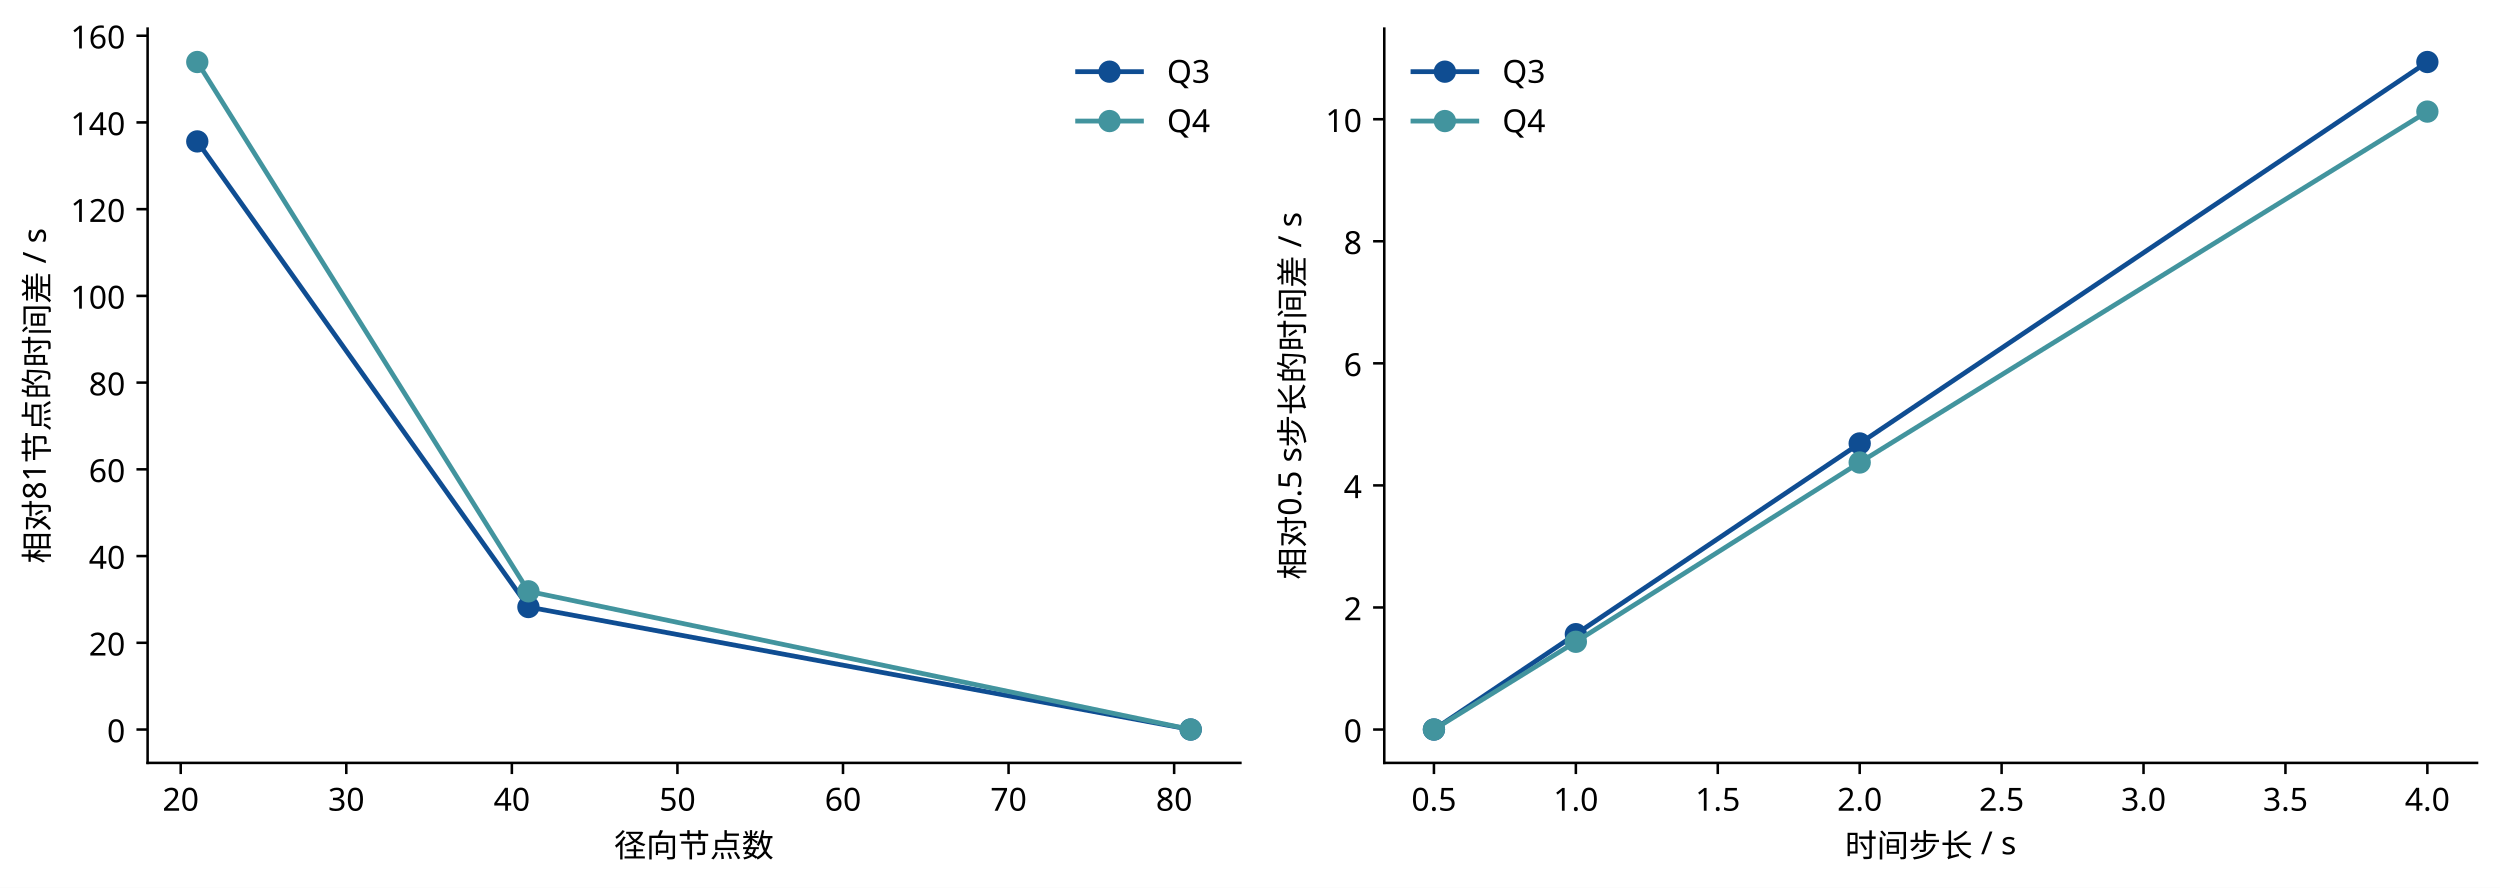
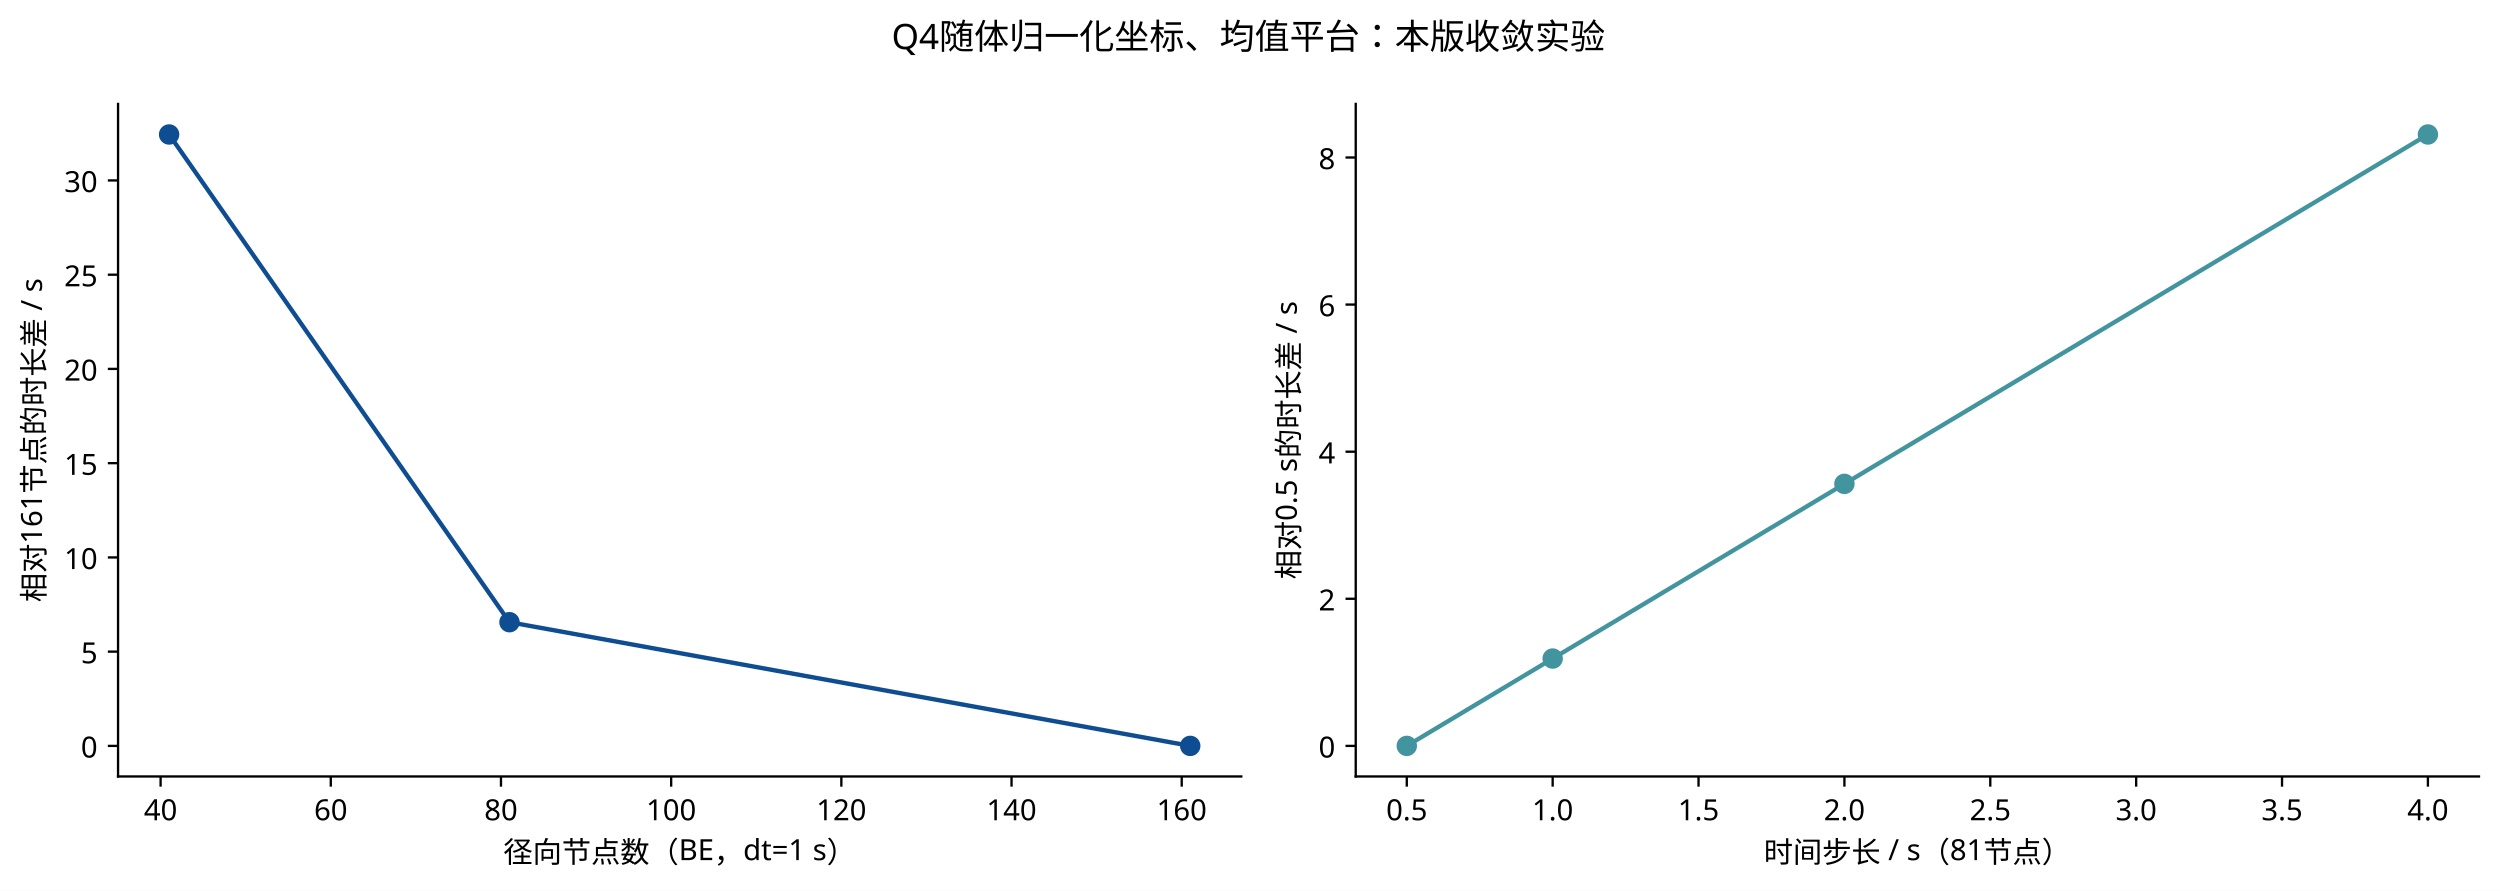
- <svg xmlns="http://www.w3.org/2000/svg" xmlns:xlink="http://www.w3.org/1999/xlink" width="783.712pt" height="278.315pt" viewBox="0 0 783.712 278.315" version="1.1">
+ <svg xmlns="http://www.w3.org/2000/svg" xmlns:xlink="http://www.w3.org/1999/xlink" width="855.698pt" height="304.927pt" viewBox="0 0 855.698 304.927" version="1.1">
  <defs>
    <style type="text/css">*{stroke-linejoin: round; stroke-linecap: butt}</style>
  </defs>
  <g id="figure_1">
    <g id="patch_1">
-       <path d="M 0 278.315  L 783.712 278.315  L 783.712 0  L 0 0  z " style="fill: #ffffff" />
+       <path d="M 0 304.927  L 855.698 304.927  L 855.698 0  L 0 0  z " style="fill: #ffffff" />
    </g>
    <g id="axes_1">
      <g id="patch_2">
-         <path d="M 46.272 239.156  L 388.837 239.156  L 388.837 8.975  L 46.272 8.975  z " style="fill: #ffffff" />
+         <path d="M 40.408 265.768  L 424.868 265.768  L 424.868 35.568  L 40.408 35.568  z " style="fill: #ffffff" />
      </g>
      <g id="matplotlib.axis_1">
        <g id="xtick_1">
          <g id="line2d_1">
            <defs>
-               <path id="m010269b3e9" d="M 0 0  L 0 3.5  " style="stroke: #000000; stroke-width: 0.8" />
+               <path id="m396615b38b" d="M 0 0  L 0 3.5  " style="stroke: #000000; stroke-width: 0.8" />
            </defs>
            <g>
-               <use xlink:href="#m010269b3e9" x="56.653" y="239.156" style="stroke: #000000; stroke-width: 0.8" />
+               <use xlink:href="#m396615b38b" x="54.971" y="265.768" style="stroke: #000000; stroke-width: 0.8" />
            </g>
          </g>
          <g id="text_1">
-             <text style="font-size: 10px; font-family: 'Microsoft YaHei'; text-anchor: middle" x="56.653" y="254.149" transform="rotate(-0 56.65263 254.1494)">20</text>
+             <text style="font-size: 10px; font-family: 'Microsoft YaHei'; text-anchor: middle" x="54.971" y="280.762" transform="rotate(-0 54.97069 280.7618)">40</text>
          </g>
        </g>
        <g id="xtick_2">
          <g id="line2d_2">
            <g>
-               <use xlink:href="#m010269b3e9" x="108.556" y="239.156" style="stroke: #000000; stroke-width: 0.8" />
+               <use xlink:href="#m396615b38b" x="113.222" y="265.768" style="stroke: #000000; stroke-width: 0.8" />
            </g>
          </g>
          <g id="text_2">
-             <text style="font-size: 10px; font-family: 'Microsoft YaHei'; text-anchor: middle" x="108.556" y="254.149" transform="rotate(-0 108.5564 254.1494)">30</text>
+             <text style="font-size: 10px; font-family: 'Microsoft YaHei'; text-anchor: middle" x="113.222" y="280.762" transform="rotate(-0 113.2222 280.7618)">60</text>
          </g>
        </g>
        <g id="xtick_3">
          <g id="line2d_3">
            <g>
-               <use xlink:href="#m010269b3e9" x="160.46" y="239.156" style="stroke: #000000; stroke-width: 0.8" />
+               <use xlink:href="#m396615b38b" x="171.474" y="265.768" style="stroke: #000000; stroke-width: 0.8" />
            </g>
          </g>
          <g id="text_3">
-             <text style="font-size: 10px; font-family: 'Microsoft YaHei'; text-anchor: middle" x="160.46" y="254.149" transform="rotate(-0 160.4602 254.1494)">40</text>
+             <text style="font-size: 10px; font-family: 'Microsoft YaHei'; text-anchor: middle" x="171.474" y="280.762" transform="rotate(-0 171.4737 280.7618)">80</text>
          </g>
        </g>
        <g id="xtick_4">
          <g id="line2d_4">
            <g>
-               <use xlink:href="#m010269b3e9" x="212.364" y="239.156" style="stroke: #000000; stroke-width: 0.8" />
+               <use xlink:href="#m396615b38b" x="229.725" y="265.768" style="stroke: #000000; stroke-width: 0.8" />
            </g>
          </g>
          <g id="text_4">
-             <text style="font-size: 10px; font-family: 'Microsoft YaHei'; text-anchor: middle" x="212.364" y="254.149" transform="rotate(-0 212.364 254.1494)">50</text>
+             <text style="font-size: 10px; font-family: 'Microsoft YaHei'; text-anchor: middle" x="229.725" y="280.762" transform="rotate(-0 229.7252 280.7618)">100</text>
          </g>
        </g>
        <g id="xtick_5">
          <g id="line2d_5">
            <g>
-               <use xlink:href="#m010269b3e9" x="264.268" y="239.156" style="stroke: #000000; stroke-width: 0.8" />
+               <use xlink:href="#m396615b38b" x="287.977" y="265.768" style="stroke: #000000; stroke-width: 0.8" />
            </g>
          </g>
          <g id="text_5">
-             <text style="font-size: 10px; font-family: 'Microsoft YaHei'; text-anchor: middle" x="264.268" y="254.149" transform="rotate(-0 264.2678 254.1494)">60</text>
+             <text style="font-size: 10px; font-family: 'Microsoft YaHei'; text-anchor: middle" x="287.977" y="280.762" transform="rotate(-0 287.9768 280.7618)">120</text>
          </g>
        </g>
        <g id="xtick_6">
          <g id="line2d_6">
            <g>
-               <use xlink:href="#m010269b3e9" x="316.172" y="239.156" style="stroke: #000000; stroke-width: 0.8" />
+               <use xlink:href="#m396615b38b" x="346.228" y="265.768" style="stroke: #000000; stroke-width: 0.8" />
            </g>
          </g>
          <g id="text_6">
-             <text style="font-size: 10px; font-family: 'Microsoft YaHei'; text-anchor: middle" x="316.172" y="254.149" transform="rotate(-0 316.1716 254.1494)">70</text>
+             <text style="font-size: 10px; font-family: 'Microsoft YaHei'; text-anchor: middle" x="346.228" y="280.762" transform="rotate(-0 346.2283 280.7618)">140</text>
          </g>
        </g>
        <g id="xtick_7">
          <g id="line2d_7">
            <g>
-               <use xlink:href="#m010269b3e9" x="368.075" y="239.156" style="stroke: #000000; stroke-width: 0.8" />
+               <use xlink:href="#m396615b38b" x="404.48" y="265.768" style="stroke: #000000; stroke-width: 0.8" />
            </g>
          </g>
          <g id="text_7">
-             <text style="font-size: 10px; font-family: 'Microsoft YaHei'; text-anchor: middle" x="368.075" y="254.149" transform="rotate(-0 368.0754 254.1494)">80</text>
+             <text style="font-size: 10px; font-family: 'Microsoft YaHei'; text-anchor: middle" x="404.48" y="280.762" transform="rotate(-0 404.4798 280.7618)">160</text>
          </g>
        </g>
        <g id="text_8">
-           <text style="font-size: 10px; font-family: 'Microsoft YaHei'; text-anchor: middle" x="217.554" y="268.629" transform="rotate(-0 217.5544 268.629)">径向节点数</text>
+           <text style="font-size: 10px; font-family: 'Microsoft YaHei'; text-anchor: middle" x="232.638" y="295.241" transform="rotate(-0 232.6378 295.2414)">径向节点数（BE，dt=1 s）</text>
        </g>
      </g>
      <g id="matplotlib.axis_2">
        <g id="ytick_1">
          <g id="line2d_8">
            <defs>
-               <path id="me3b98ff872" d="M 0 0  L -3.5 0  " style="stroke: #000000; stroke-width: 0.8" />
+               <path id="meebe1c8cc4" d="M 0 0  L -3.5 0  " style="stroke: #000000; stroke-width: 0.8" />
            </defs>
            <g>
-               <use xlink:href="#me3b98ff872" x="46.272" y="228.693" style="stroke: #000000; stroke-width: 0.8" />
+               <use xlink:href="#meebe1c8cc4" x="40.408" y="255.304" style="stroke: #000000; stroke-width: 0.8" />
            </g>
          </g>
          <g id="text_9">
-             <text style="font-size: 10px; font-family: 'Microsoft YaHei'; text-anchor: end" x="39.272" y="232.69" transform="rotate(-0 39.27188 232.6897)">0</text>
+             <text style="font-size: 10px; font-family: 'Microsoft YaHei'; text-anchor: end" x="33.408" y="259.301" transform="rotate(-0 33.40781 259.3012)">0</text>
          </g>
        </g>
        <g id="ytick_2">
          <g id="line2d_9">
            <g>
-               <use xlink:href="#me3b98ff872" x="46.272" y="201.506" style="stroke: #000000; stroke-width: 0.8" />
+               <use xlink:href="#meebe1c8cc4" x="40.408" y="223.047" style="stroke: #000000; stroke-width: 0.8" />
            </g>
          </g>
          <g id="text_10">
-             <text style="font-size: 10px; font-family: 'Microsoft YaHei'; text-anchor: end" x="39.272" y="205.503" transform="rotate(-0 39.27188 205.5027)">20</text>
+             <text style="font-size: 10px; font-family: 'Microsoft YaHei'; text-anchor: end" x="33.408" y="227.043" transform="rotate(-0 33.40781 227.0434)">5</text>
          </g>
        </g>
        <g id="ytick_3">
          <g id="line2d_10">
            <g>
-               <use xlink:href="#me3b98ff872" x="46.272" y="174.319" style="stroke: #000000; stroke-width: 0.8" />
+               <use xlink:href="#meebe1c8cc4" x="40.408" y="190.789" style="stroke: #000000; stroke-width: 0.8" />
            </g>
          </g>
          <g id="text_11">
-             <text style="font-size: 10px; font-family: 'Microsoft YaHei'; text-anchor: end" x="39.272" y="178.316" transform="rotate(-0 39.27188 178.3157)">40</text>
+             <text style="font-size: 10px; font-family: 'Microsoft YaHei'; text-anchor: end" x="33.408" y="194.786" transform="rotate(-0 33.40781 194.7856)">10</text>
          </g>
        </g>
        <g id="ytick_4">
          <g id="line2d_11">
            <g>
-               <use xlink:href="#me3b98ff872" x="46.272" y="147.132" style="stroke: #000000; stroke-width: 0.8" />
+               <use xlink:href="#meebe1c8cc4" x="40.408" y="158.531" style="stroke: #000000; stroke-width: 0.8" />
            </g>
          </g>
          <g id="text_12">
-             <text style="font-size: 10px; font-family: 'Microsoft YaHei'; text-anchor: end" x="39.272" y="151.129" transform="rotate(-0 39.27188 151.1287)">60</text>
+             <text style="font-size: 10px; font-family: 'Microsoft YaHei'; text-anchor: end" x="33.408" y="162.528" transform="rotate(-0 33.40781 162.5277)">15</text>
          </g>
        </g>
        <g id="ytick_5">
          <g id="line2d_12">
            <g>
-               <use xlink:href="#me3b98ff872" x="46.272" y="119.945" style="stroke: #000000; stroke-width: 0.8" />
+               <use xlink:href="#meebe1c8cc4" x="40.408" y="126.273" style="stroke: #000000; stroke-width: 0.8" />
            </g>
          </g>
          <g id="text_13">
-             <text style="font-size: 10px; font-family: 'Microsoft YaHei'; text-anchor: end" x="39.272" y="123.942" transform="rotate(-0 39.27188 123.9417)">80</text>
+             <text style="font-size: 10px; font-family: 'Microsoft YaHei'; text-anchor: end" x="33.408" y="130.27" transform="rotate(-0 33.40781 130.2699)">20</text>
          </g>
        </g>
        <g id="ytick_6">
          <g id="line2d_13">
            <g>
-               <use xlink:href="#me3b98ff872" x="46.272" y="92.758" style="stroke: #000000; stroke-width: 0.8" />
+               <use xlink:href="#meebe1c8cc4" x="40.408" y="94.015" style="stroke: #000000; stroke-width: 0.8" />
            </g>
          </g>
          <g id="text_14">
-             <text style="font-size: 10px; font-family: 'Microsoft YaHei'; text-anchor: end" x="39.272" y="96.755" transform="rotate(-0 39.27188 96.75474)">100</text>
+             <text style="font-size: 10px; font-family: 'Microsoft YaHei'; text-anchor: end" x="33.408" y="98.012" transform="rotate(-0 33.40781 98.01205)">25</text>
          </g>
        </g>
        <g id="ytick_7">
          <g id="line2d_14">
            <g>
-               <use xlink:href="#me3b98ff872" x="46.272" y="65.571" style="stroke: #000000; stroke-width: 0.8" />
+               <use xlink:href="#meebe1c8cc4" x="40.408" y="61.757" style="stroke: #000000; stroke-width: 0.8" />
            </g>
          </g>
          <g id="text_15">
-             <text style="font-size: 10px; font-family: 'Microsoft YaHei'; text-anchor: end" x="39.272" y="69.568" transform="rotate(-0 39.27188 69.56775)">120</text>
-           </g>
-         </g>
-         <g id="ytick_8">
-           <g id="line2d_15">
-             <g>
-               <use xlink:href="#me3b98ff872" x="46.272" y="38.384" style="stroke: #000000; stroke-width: 0.8" />
-             </g>
-           </g>
-           <g id="text_16">
-             <text style="font-size: 10px; font-family: 'Microsoft YaHei'; text-anchor: end" x="39.272" y="42.381" transform="rotate(-0 39.27188 42.38075)">140</text>
-           </g>
-         </g>
-         <g id="ytick_9">
-           <g id="line2d_16">
-             <g>
-               <use xlink:href="#me3b98ff872" x="46.272" y="11.197" style="stroke: #000000; stroke-width: 0.8" />
-             </g>
-           </g>
-           <g id="text_17">
-             <text style="font-size: 10px; font-family: 'Microsoft YaHei'; text-anchor: end" x="39.272" y="15.194" transform="rotate(-0 39.27188 15.19375)">160</text>
-           </g>
-         </g>
-         <g id="text_18">
-           <text style="font-size: 10px; font-family: 'Microsoft YaHei'; text-anchor: middle" x="15.194" y="124.065" transform="rotate(-90 15.19375 124.0654)">相对81节点的时间差 / s</text>
-         </g>
-       </g>
-       <g id="line2d_17">
-         <path d="M 61.843 44.331  L 165.651 190.291  L 373.266 228.693  " clip-path="url(#p97a1a936b5)" style="fill: none; stroke: #0f4d92; stroke-width: 1.5; stroke-linecap: square" />
+             <text style="font-size: 10px; font-family: 'Microsoft YaHei'; text-anchor: end" x="33.408" y="65.754" transform="rotate(-0 33.40781 65.75421)">30</text>
+           </g>
+         </g>
+         <g id="text_16">
+           <text style="font-size: 10px; font-family: 'Microsoft YaHei'; text-anchor: middle" x="15.194" y="150.668" transform="rotate(-90 15.19375 150.668)">相对161节点的时长差 / s</text>
+         </g>
+       </g>
+       <g id="line2d_15">
+         <path d="M 57.883 46.032  L 174.386 212.966  L 407.392 255.304  " clip-path="url(#padb9f16c58)" style="fill: none; stroke: #0f4d92; stroke-width: 1.5; stroke-linecap: square" />
        <defs>
-           <path id="mb7dd39a885" d="M 0 3  C 0.796 3 1.559 2.684 2.121 2.121  C 2.684 1.559 3 0.796 3 0  C 3 -0.796 2.684 -1.559 2.121 -2.121  C 1.559 -2.684 0.796 -3 0 -3  C -0.796 -3 -1.559 -2.684 -2.121 -2.121  C -2.684 -1.559 -3 -0.796 -3 0  C -3 0.796 -2.684 1.559 -2.121 2.121  C -1.559 2.684 -0.796 3 0 3  z " style="stroke: #0f4d92" />
+           <path id="m63065a33fe" d="M 0 3  C 0.796 3 1.559 2.684 2.121 2.121  C 2.684 1.559 3 0.796 3 0  C 3 -0.796 2.684 -1.559 2.121 -2.121  C 1.559 -2.684 0.796 -3 0 -3  C -0.796 -3 -1.559 -2.684 -2.121 -2.121  C -2.684 -1.559 -3 -0.796 -3 0  C -3 0.796 -2.684 1.559 -2.121 2.121  C -1.559 2.684 -0.796 3 0 3  z " style="stroke: #0f4d92" />
        </defs>
-         <g clip-path="url(#p97a1a936b5)">
-           <use xlink:href="#mb7dd39a885" x="61.843" y="44.331" style="fill: #0f4d92; stroke: #0f4d92" />
-           <use xlink:href="#mb7dd39a885" x="165.651" y="190.291" style="fill: #0f4d92; stroke: #0f4d92" />
-           <use xlink:href="#mb7dd39a885" x="373.266" y="228.693" style="fill: #0f4d92; stroke: #0f4d92" />
-         </g>
-       </g>
-       <g id="line2d_18">
-         <path d="M 61.843 19.438  L 165.651 185.364  L 373.266 228.693  " clip-path="url(#p97a1a936b5)" style="fill: none; stroke: #42949e; stroke-width: 1.5; stroke-linecap: square" />
-         <defs>
-           <path id="m4cdf3e33c0" d="M 0 3  C 0.796 3 1.559 2.684 2.121 2.121  C 2.684 1.559 3 0.796 3 0  C 3 -0.796 2.684 -1.559 2.121 -2.121  C 1.559 -2.684 0.796 -3 0 -3  C -0.796 -3 -1.559 -2.684 -2.121 -2.121  C -2.684 -1.559 -3 -0.796 -3 0  C -3 0.796 -2.684 1.559 -2.121 2.121  C -1.559 2.684 -0.796 3 0 3  z " style="stroke: #42949e" />
-         </defs>
-         <g clip-path="url(#p97a1a936b5)">
-           <use xlink:href="#m4cdf3e33c0" x="61.843" y="19.438" style="fill: #42949e; stroke: #42949e" />
-           <use xlink:href="#m4cdf3e33c0" x="165.651" y="185.364" style="fill: #42949e; stroke: #42949e" />
-           <use xlink:href="#m4cdf3e33c0" x="373.266" y="228.693" style="fill: #42949e; stroke: #42949e" />
+         <g clip-path="url(#padb9f16c58)">
+           <use xlink:href="#m63065a33fe" x="57.883" y="46.032" style="fill: #0f4d92; stroke: #0f4d92" />
+           <use xlink:href="#m63065a33fe" x="174.386" y="212.966" style="fill: #0f4d92; stroke: #0f4d92" />
+           <use xlink:href="#m63065a33fe" x="407.392" y="255.304" style="fill: #0f4d92; stroke: #0f4d92" />
        </g>
      </g>
      <g id="patch_3">
-         <path d="M 46.272 239.156  L 46.272 8.975  " style="fill: none; stroke: #000000; stroke-width: 0.8; stroke-linejoin: miter; stroke-linecap: square" />
+         <path d="M 40.408 265.768  L 40.408 35.568  " style="fill: none; stroke: #000000; stroke-width: 0.8; stroke-linejoin: miter; stroke-linecap: square" />
      </g>
      <g id="patch_4">
-         <path d="M 46.272 239.156  L 388.837 239.156  " style="fill: none; stroke: #000000; stroke-width: 0.8; stroke-linejoin: miter; stroke-linecap: square" />
-       </g>
-       <g id="legend_1">
-         <g id="line2d_19">
-           <path d="M 337.823 22.469  L 347.823 22.469  L 357.823 22.469  " style="fill: none; stroke: #0f4d92; stroke-width: 1.5; stroke-linecap: square" />
-           <g>
-             <use xlink:href="#mb7dd39a885" x="347.823" y="22.469" style="fill: #0f4d92; stroke: #0f4d92" />
-           </g>
-         </g>
-         <g id="text_19">
-           <text style="font-size: 10px; font-family: 'Microsoft YaHei'; text-anchor: start" x="365.823" y="25.969" transform="rotate(-0 365.8228 25.96894)">Q3</text>
-         </g>
-         <g id="line2d_20">
-           <path d="M 337.823 37.949  L 347.823 37.949  L 357.823 37.949  " style="fill: none; stroke: #42949e; stroke-width: 1.5; stroke-linecap: square" />
-           <g>
-             <use xlink:href="#m4cdf3e33c0" x="347.823" y="37.949" style="fill: #42949e; stroke: #42949e" />
-           </g>
-         </g>
-         <g id="text_20">
-           <text style="font-size: 10px; font-family: 'Microsoft YaHei'; text-anchor: start" x="365.823" y="41.449" transform="rotate(-0 365.8228 41.44862)">Q4</text>
-         </g>
+         <path d="M 40.408 265.768  L 424.868 265.768  " style="fill: none; stroke: #000000; stroke-width: 0.8; stroke-linejoin: miter; stroke-linecap: square" />
      </g>
    </g>
    <g id="axes_2">
      <g id="patch_5">
-         <path d="M 433.947 239.156  L 776.512 239.156  L 776.512 8.975  L 433.947 8.975  z " style="fill: #ffffff" />
+         <path d="M 464.038 265.768  L 848.498 265.768  L 848.498 35.568  L 464.038 35.568  z " style="fill: #ffffff" />
      </g>
      <g id="matplotlib.axis_3">
        <g id="xtick_8">
+           <g id="line2d_16">
+             <g>
+               <use xlink:href="#m396615b38b" x="481.513" y="265.768" style="stroke: #000000; stroke-width: 0.8" />
+             </g>
+           </g>
+           <g id="text_17">
+             <text style="font-size: 10px; font-family: 'Microsoft YaHei'; text-anchor: middle" x="481.513" y="280.762" transform="rotate(-0 481.5133 280.7618)">0.5</text>
+           </g>
+         </g>
+         <g id="xtick_9">
+           <g id="line2d_17">
+             <g>
+               <use xlink:href="#m396615b38b" x="531.443" y="265.768" style="stroke: #000000; stroke-width: 0.8" />
+             </g>
+           </g>
+           <g id="text_18">
+             <text style="font-size: 10px; font-family: 'Microsoft YaHei'; text-anchor: middle" x="531.443" y="280.762" transform="rotate(-0 531.4431 280.7618)">1.0</text>
+           </g>
+         </g>
+         <g id="xtick_10">
+           <g id="line2d_18">
+             <g>
+               <use xlink:href="#m396615b38b" x="581.373" y="265.768" style="stroke: #000000; stroke-width: 0.8" />
+             </g>
+           </g>
+           <g id="text_19">
+             <text style="font-size: 10px; font-family: 'Microsoft YaHei'; text-anchor: middle" x="581.373" y="280.762" transform="rotate(-0 581.373 280.7618)">1.5</text>
+           </g>
+         </g>
+         <g id="xtick_11">
+           <g id="line2d_19">
+             <g>
+               <use xlink:href="#m396615b38b" x="631.303" y="265.768" style="stroke: #000000; stroke-width: 0.8" />
+             </g>
+           </g>
+           <g id="text_20">
+             <text style="font-size: 10px; font-family: 'Microsoft YaHei'; text-anchor: middle" x="631.303" y="280.762" transform="rotate(-0 631.3029 280.7618)">2.0</text>
+           </g>
+         </g>
+         <g id="xtick_12">
+           <g id="line2d_20">
+             <g>
+               <use xlink:href="#m396615b38b" x="681.233" y="265.768" style="stroke: #000000; stroke-width: 0.8" />
+             </g>
+           </g>
+           <g id="text_21">
+             <text style="font-size: 10px; font-family: 'Microsoft YaHei'; text-anchor: middle" x="681.233" y="280.762" transform="rotate(-0 681.2327 280.7618)">2.5</text>
+           </g>
+         </g>
+         <g id="xtick_13">
          <g id="line2d_21">
            <g>
-               <use xlink:href="#m010269b3e9" x="449.518" y="239.156" style="stroke: #000000; stroke-width: 0.8" />
-             </g>
-           </g>
-           <g id="text_21">
-             <text style="font-size: 10px; font-family: 'Microsoft YaHei'; text-anchor: middle" x="449.518" y="254.149" transform="rotate(-0 449.518 254.1494)">0.5</text>
-           </g>
-         </g>
-         <g id="xtick_9">
+               <use xlink:href="#m396615b38b" x="731.163" y="265.768" style="stroke: #000000; stroke-width: 0.8" />
+             </g>
+           </g>
+           <g id="text_22">
+             <text style="font-size: 10px; font-family: 'Microsoft YaHei'; text-anchor: middle" x="731.163" y="280.762" transform="rotate(-0 731.1626 280.7618)">3.0</text>
+           </g>
+         </g>
+         <g id="xtick_14">
          <g id="line2d_22">
            <g>
-               <use xlink:href="#m010269b3e9" x="494.007" y="239.156" style="stroke: #000000; stroke-width: 0.8" />
-             </g>
-           </g>
-           <g id="text_22">
-             <text style="font-size: 10px; font-family: 'Microsoft YaHei'; text-anchor: middle" x="494.007" y="254.149" transform="rotate(-0 494.007 254.1494)">1.0</text>
-           </g>
-         </g>
-         <g id="xtick_10">
+               <use xlink:href="#m396615b38b" x="781.092" y="265.768" style="stroke: #000000; stroke-width: 0.8" />
+             </g>
+           </g>
+           <g id="text_23">
+             <text style="font-size: 10px; font-family: 'Microsoft YaHei'; text-anchor: middle" x="781.092" y="280.762" transform="rotate(-0 781.0925 280.7618)">3.5</text>
+           </g>
+         </g>
+         <g id="xtick_15">
          <g id="line2d_23">
            <g>
-               <use xlink:href="#m010269b3e9" x="538.496" y="239.156" style="stroke: #000000; stroke-width: 0.8" />
-             </g>
-           </g>
-           <g id="text_23">
-             <text style="font-size: 10px; font-family: 'Microsoft YaHei'; text-anchor: middle" x="538.496" y="254.149" transform="rotate(-0 538.4959 254.1494)">1.5</text>
-           </g>
-         </g>
-         <g id="xtick_11">
+               <use xlink:href="#m396615b38b" x="831.022" y="265.768" style="stroke: #000000; stroke-width: 0.8" />
+             </g>
+           </g>
+           <g id="text_24">
+             <text style="font-size: 10px; font-family: 'Microsoft YaHei'; text-anchor: middle" x="831.022" y="280.762" transform="rotate(-0 831.0224 280.7618)">4.0</text>
+           </g>
+         </g>
+         <g id="text_25">
+           <text style="font-size: 10px; font-family: 'Microsoft YaHei'; text-anchor: middle" x="656.268" y="295.241" transform="rotate(-0 656.2678 295.2414)">时间步长 / s（81节点）</text>
+         </g>
+       </g>
+       <g id="matplotlib.axis_4">
+         <g id="ytick_8">
          <g id="line2d_24">
            <g>
-               <use xlink:href="#m010269b3e9" x="582.985" y="239.156" style="stroke: #000000; stroke-width: 0.8" />
-             </g>
-           </g>
-           <g id="text_24">
-             <text style="font-size: 10px; font-family: 'Microsoft YaHei'; text-anchor: middle" x="582.985" y="254.149" transform="rotate(-0 582.9849 254.1494)">2.0</text>
-           </g>
-         </g>
-         <g id="xtick_12">
+               <use xlink:href="#meebe1c8cc4" x="464.038" y="255.304" style="stroke: #000000; stroke-width: 0.8" />
+             </g>
+           </g>
+           <g id="text_26">
+             <text style="font-size: 10px; font-family: 'Microsoft YaHei'; text-anchor: end" x="457.038" y="259.301" transform="rotate(-0 457.0378 259.3012)">0</text>
+           </g>
+         </g>
+         <g id="ytick_9">
          <g id="line2d_25">
            <g>
-               <use xlink:href="#m010269b3e9" x="627.474" y="239.156" style="stroke: #000000; stroke-width: 0.8" />
-             </g>
-           </g>
-           <g id="text_25">
-             <text style="font-size: 10px; font-family: 'Microsoft YaHei'; text-anchor: middle" x="627.474" y="254.149" transform="rotate(-0 627.4739 254.1494)">2.5</text>
-           </g>
-         </g>
-         <g id="xtick_13">
+               <use xlink:href="#meebe1c8cc4" x="464.038" y="204.953" style="stroke: #000000; stroke-width: 0.8" />
+             </g>
+           </g>
+           <g id="text_27">
+             <text style="font-size: 10px; font-family: 'Microsoft YaHei'; text-anchor: end" x="457.038" y="208.95" transform="rotate(-0 457.0378 208.9499)">2</text>
+           </g>
+         </g>
+         <g id="ytick_10">
          <g id="line2d_26">
            <g>
-               <use xlink:href="#m010269b3e9" x="671.963" y="239.156" style="stroke: #000000; stroke-width: 0.8" />
-             </g>
-           </g>
-           <g id="text_26">
-             <text style="font-size: 10px; font-family: 'Microsoft YaHei'; text-anchor: middle" x="671.963" y="254.149" transform="rotate(-0 671.9628 254.1494)">3.0</text>
-           </g>
-         </g>
-         <g id="xtick_14">
+               <use xlink:href="#meebe1c8cc4" x="464.038" y="154.602" style="stroke: #000000; stroke-width: 0.8" />
+             </g>
+           </g>
+           <g id="text_28">
+             <text style="font-size: 10px; font-family: 'Microsoft YaHei'; text-anchor: end" x="457.038" y="158.599" transform="rotate(-0 457.0378 158.5986)">4</text>
+           </g>
+         </g>
+         <g id="ytick_11">
          <g id="line2d_27">
            <g>
-               <use xlink:href="#m010269b3e9" x="716.452" y="239.156" style="stroke: #000000; stroke-width: 0.8" />
-             </g>
-           </g>
-           <g id="text_27">
-             <text style="font-size: 10px; font-family: 'Microsoft YaHei'; text-anchor: middle" x="716.452" y="254.149" transform="rotate(-0 716.4518 254.1494)">3.5</text>
-           </g>
-         </g>
-         <g id="xtick_15">
+               <use xlink:href="#meebe1c8cc4" x="464.038" y="104.25" style="stroke: #000000; stroke-width: 0.8" />
+             </g>
+           </g>
+           <g id="text_29">
+             <text style="font-size: 10px; font-family: 'Microsoft YaHei'; text-anchor: end" x="457.038" y="108.247" transform="rotate(-0 457.0378 108.2472)">6</text>
+           </g>
+         </g>
+         <g id="ytick_12">
          <g id="line2d_28">
            <g>
-               <use xlink:href="#m010269b3e9" x="760.941" y="239.156" style="stroke: #000000; stroke-width: 0.8" />
-             </g>
-           </g>
-           <g id="text_28">
-             <text style="font-size: 10px; font-family: 'Microsoft YaHei'; text-anchor: middle" x="760.941" y="254.149" transform="rotate(-0 760.9407 254.1494)">4.0</text>
-           </g>
-         </g>
-         <g id="text_29">
-           <text style="font-size: 10px; font-family: 'Microsoft YaHei'; text-anchor: middle" x="605.229" y="268.629" transform="rotate(-0 605.2294 268.629)">时间步长 / s</text>
-         </g>
-       </g>
-       <g id="matplotlib.axis_4">
-         <g id="ytick_10">
-           <g id="line2d_29">
-             <g>
-               <use xlink:href="#me3b98ff872" x="433.947" y="228.693" style="stroke: #000000; stroke-width: 0.8" />
+               <use xlink:href="#meebe1c8cc4" x="464.038" y="53.899" style="stroke: #000000; stroke-width: 0.8" />
            </g>
          </g>
          <g id="text_30">
-             <text style="font-size: 10px; font-family: 'Microsoft YaHei'; text-anchor: end" x="426.947" y="232.69" transform="rotate(-0 426.9469 232.6897)">0</text>
-           </g>
-         </g>
-         <g id="ytick_11">
-           <g id="line2d_30">
-             <g>
-               <use xlink:href="#me3b98ff872" x="433.947" y="190.429" style="stroke: #000000; stroke-width: 0.8" />
-             </g>
-           </g>
-           <g id="text_31">
-             <text style="font-size: 10px; font-family: 'Microsoft YaHei'; text-anchor: end" x="426.947" y="194.426" transform="rotate(-0 426.9469 194.426)">2</text>
-           </g>
-         </g>
-         <g id="ytick_12">
-           <g id="line2d_31">
-             <g>
-               <use xlink:href="#me3b98ff872" x="433.947" y="152.165" style="stroke: #000000; stroke-width: 0.8" />
-             </g>
-           </g>
-           <g id="text_32">
-             <text style="font-size: 10px; font-family: 'Microsoft YaHei'; text-anchor: end" x="426.947" y="156.162" transform="rotate(-0 426.9469 156.1622)">4</text>
-           </g>
-         </g>
-         <g id="ytick_13">
-           <g id="line2d_32">
-             <g>
-               <use xlink:href="#me3b98ff872" x="433.947" y="113.902" style="stroke: #000000; stroke-width: 0.8" />
-             </g>
-           </g>
-           <g id="text_33">
-             <text style="font-size: 10px; font-family: 'Microsoft YaHei'; text-anchor: end" x="426.947" y="117.898" transform="rotate(-0 426.9469 117.8985)">6</text>
-           </g>
-         </g>
-         <g id="ytick_14">
-           <g id="line2d_33">
-             <g>
-               <use xlink:href="#me3b98ff872" x="433.947" y="75.638" style="stroke: #000000; stroke-width: 0.8" />
-             </g>
-           </g>
-           <g id="text_34">
-             <text style="font-size: 10px; font-family: 'Microsoft YaHei'; text-anchor: end" x="426.947" y="79.635" transform="rotate(-0 426.9469 79.6347)">8</text>
-           </g>
-         </g>
-         <g id="ytick_15">
-           <g id="line2d_34">
-             <g>
-               <use xlink:href="#me3b98ff872" x="433.947" y="37.374" style="stroke: #000000; stroke-width: 0.8" />
-             </g>
-           </g>
-           <g id="text_35">
-             <text style="font-size: 10px; font-family: 'Microsoft YaHei'; text-anchor: end" x="426.947" y="41.371" transform="rotate(-0 426.9469 41.37094)">10</text>
-           </g>
-         </g>
-         <g id="text_36">
-           <text style="font-size: 10px; font-family: 'Microsoft YaHei'; text-anchor: middle" x="408.733" y="124.065" transform="rotate(-90 408.7328 124.0654)">相对0.5 s步长的时间差 / s</text>
-         </g>
-       </g>
-       <g id="line2d_35">
-         <path d="M 760.941 19.438  L 582.985 139.012  L 494.007 198.799  L 449.518 228.693  " clip-path="url(#p28c294165d)" style="fill: none; stroke: #0f4d92; stroke-width: 1.5; stroke-linecap: square" />
-         <g clip-path="url(#p28c294165d)">
-           <use xlink:href="#mb7dd39a885" x="760.941" y="19.438" style="fill: #0f4d92; stroke: #0f4d92" />
-           <use xlink:href="#mb7dd39a885" x="582.985" y="139.012" style="fill: #0f4d92; stroke: #0f4d92" />
-           <use xlink:href="#mb7dd39a885" x="494.007" y="198.799" style="fill: #0f4d92; stroke: #0f4d92" />
-           <use xlink:href="#mb7dd39a885" x="449.518" y="228.693" style="fill: #0f4d92; stroke: #0f4d92" />
-         </g>
-       </g>
-       <g id="line2d_36">
-         <path d="M 760.941 34.983  L 582.985 144.991  L 494.007 201.191  L 449.518 228.693  " clip-path="url(#p28c294165d)" style="fill: none; stroke: #42949e; stroke-width: 1.5; stroke-linecap: square" />
-         <g clip-path="url(#p28c294165d)">
-           <use xlink:href="#m4cdf3e33c0" x="760.941" y="34.983" style="fill: #42949e; stroke: #42949e" />
-           <use xlink:href="#m4cdf3e33c0" x="582.985" y="144.991" style="fill: #42949e; stroke: #42949e" />
-           <use xlink:href="#m4cdf3e33c0" x="494.007" y="201.191" style="fill: #42949e; stroke: #42949e" />
-           <use xlink:href="#m4cdf3e33c0" x="449.518" y="228.693" style="fill: #42949e; stroke: #42949e" />
+             <text style="font-size: 10px; font-family: 'Microsoft YaHei'; text-anchor: end" x="457.038" y="57.896" transform="rotate(-0 457.0378 57.89591)">8</text>
+           </g>
+         </g>
+         <g id="text_31">
+           <text style="font-size: 10px; font-family: 'Microsoft YaHei'; text-anchor: middle" x="444.688" y="150.668" transform="rotate(-90 444.6878 150.668)">相对0.5 s的时长差 / s</text>
+         </g>
+       </g>
+       <g id="line2d_29">
+         <path d="M 831.022 46.032  L 631.303 165.616  L 531.443 225.408  L 481.513 255.304  " clip-path="url(#pbd9ae3b255)" style="fill: none; stroke: #42949e; stroke-width: 1.5; stroke-linecap: square" />
+         <defs>
+           <path id="mbbb33b636c" d="M 0 3  C 0.796 3 1.559 2.684 2.121 2.121  C 2.684 1.559 3 0.796 3 0  C 3 -0.796 2.684 -1.559 2.121 -2.121  C 1.559 -2.684 0.796 -3 0 -3  C -0.796 -3 -1.559 -2.684 -2.121 -2.121  C -2.684 -1.559 -3 -0.796 -3 0  C -3 0.796 -2.684 1.559 -2.121 2.121  C -1.559 2.684 -0.796 3 0 3  z " style="stroke: #42949e" />
+         </defs>
+         <g clip-path="url(#pbd9ae3b255)">
+           <use xlink:href="#mbbb33b636c" x="831.022" y="46.032" style="fill: #42949e; stroke: #42949e" />
+           <use xlink:href="#mbbb33b636c" x="631.303" y="165.616" style="fill: #42949e; stroke: #42949e" />
+           <use xlink:href="#mbbb33b636c" x="531.443" y="225.408" style="fill: #42949e; stroke: #42949e" />
+           <use xlink:href="#mbbb33b636c" x="481.513" y="255.304" style="fill: #42949e; stroke: #42949e" />
        </g>
      </g>
      <g id="patch_6">
-         <path d="M 433.947 239.156  L 433.947 8.975  " style="fill: none; stroke: #000000; stroke-width: 0.8; stroke-linejoin: miter; stroke-linecap: square" />
+         <path d="M 464.038 265.768  L 464.038 35.568  " style="fill: none; stroke: #000000; stroke-width: 0.8; stroke-linejoin: miter; stroke-linecap: square" />
      </g>
      <g id="patch_7">
-         <path d="M 433.947 239.156  L 776.512 239.156  " style="fill: none; stroke: #000000; stroke-width: 0.8; stroke-linejoin: miter; stroke-linecap: square" />
-       </g>
-       <g id="legend_2">
-         <g id="line2d_37">
-           <path d="M 442.947 22.469  L 452.947 22.469  L 462.947 22.469  " style="fill: none; stroke: #0f4d92; stroke-width: 1.5; stroke-linecap: square" />
-           <g>
-             <use xlink:href="#mb7dd39a885" x="452.947" y="22.469" style="fill: #0f4d92; stroke: #0f4d92" />
-           </g>
-         </g>
-         <g id="text_37">
-           <text style="font-size: 10px; font-family: 'Microsoft YaHei'; text-anchor: start" x="470.947" y="25.969" transform="rotate(-0 470.9469 25.96894)">Q3</text>
-         </g>
-         <g id="line2d_38">
-           <path d="M 442.947 37.949  L 452.947 37.949  L 462.947 37.949  " style="fill: none; stroke: #42949e; stroke-width: 1.5; stroke-linecap: square" />
-           <g>
-             <use xlink:href="#m4cdf3e33c0" x="452.947" y="37.949" style="fill: #42949e; stroke: #42949e" />
-           </g>
-         </g>
-         <g id="text_38">
-           <text style="font-size: 10px; font-family: 'Microsoft YaHei'; text-anchor: start" x="470.947" y="41.449" transform="rotate(-0 470.9469 41.44862)">Q4</text>
-         </g>
-       </g>
+         <path d="M 464.038 265.768  L 848.498 265.768  " style="fill: none; stroke: #000000; stroke-width: 0.8; stroke-linejoin: miter; stroke-linecap: square" />
+       </g>
+     </g>
+     <g id="text_32">
+       <text style="font-size: 12px; font-family: 'Microsoft YaHei'; text-anchor: middle" x="427.298" y="16.793" transform="rotate(-0 427.2978 16.7925)">Q4随体归一化坐标、均值平台：本版收敛实验</text>
    </g>
  </g>
  <defs>
-     <clipPath id="p97a1a936b5">
-       <rect x="46.272" y="8.975" width="342.565" height="230.18" />
+     <clipPath id="padb9f16c58">
+       <rect x="40.408" y="35.568" width="384.46" height="230.2" />
    </clipPath>
-     <clipPath id="p28c294165d">
-       <rect x="433.947" y="8.975" width="342.565" height="230.18" />
+     <clipPath id="pbd9ae3b255">
+       <rect x="464.038" y="35.568" width="384.46" height="230.2" />
    </clipPath>
  </defs>
</svg>
